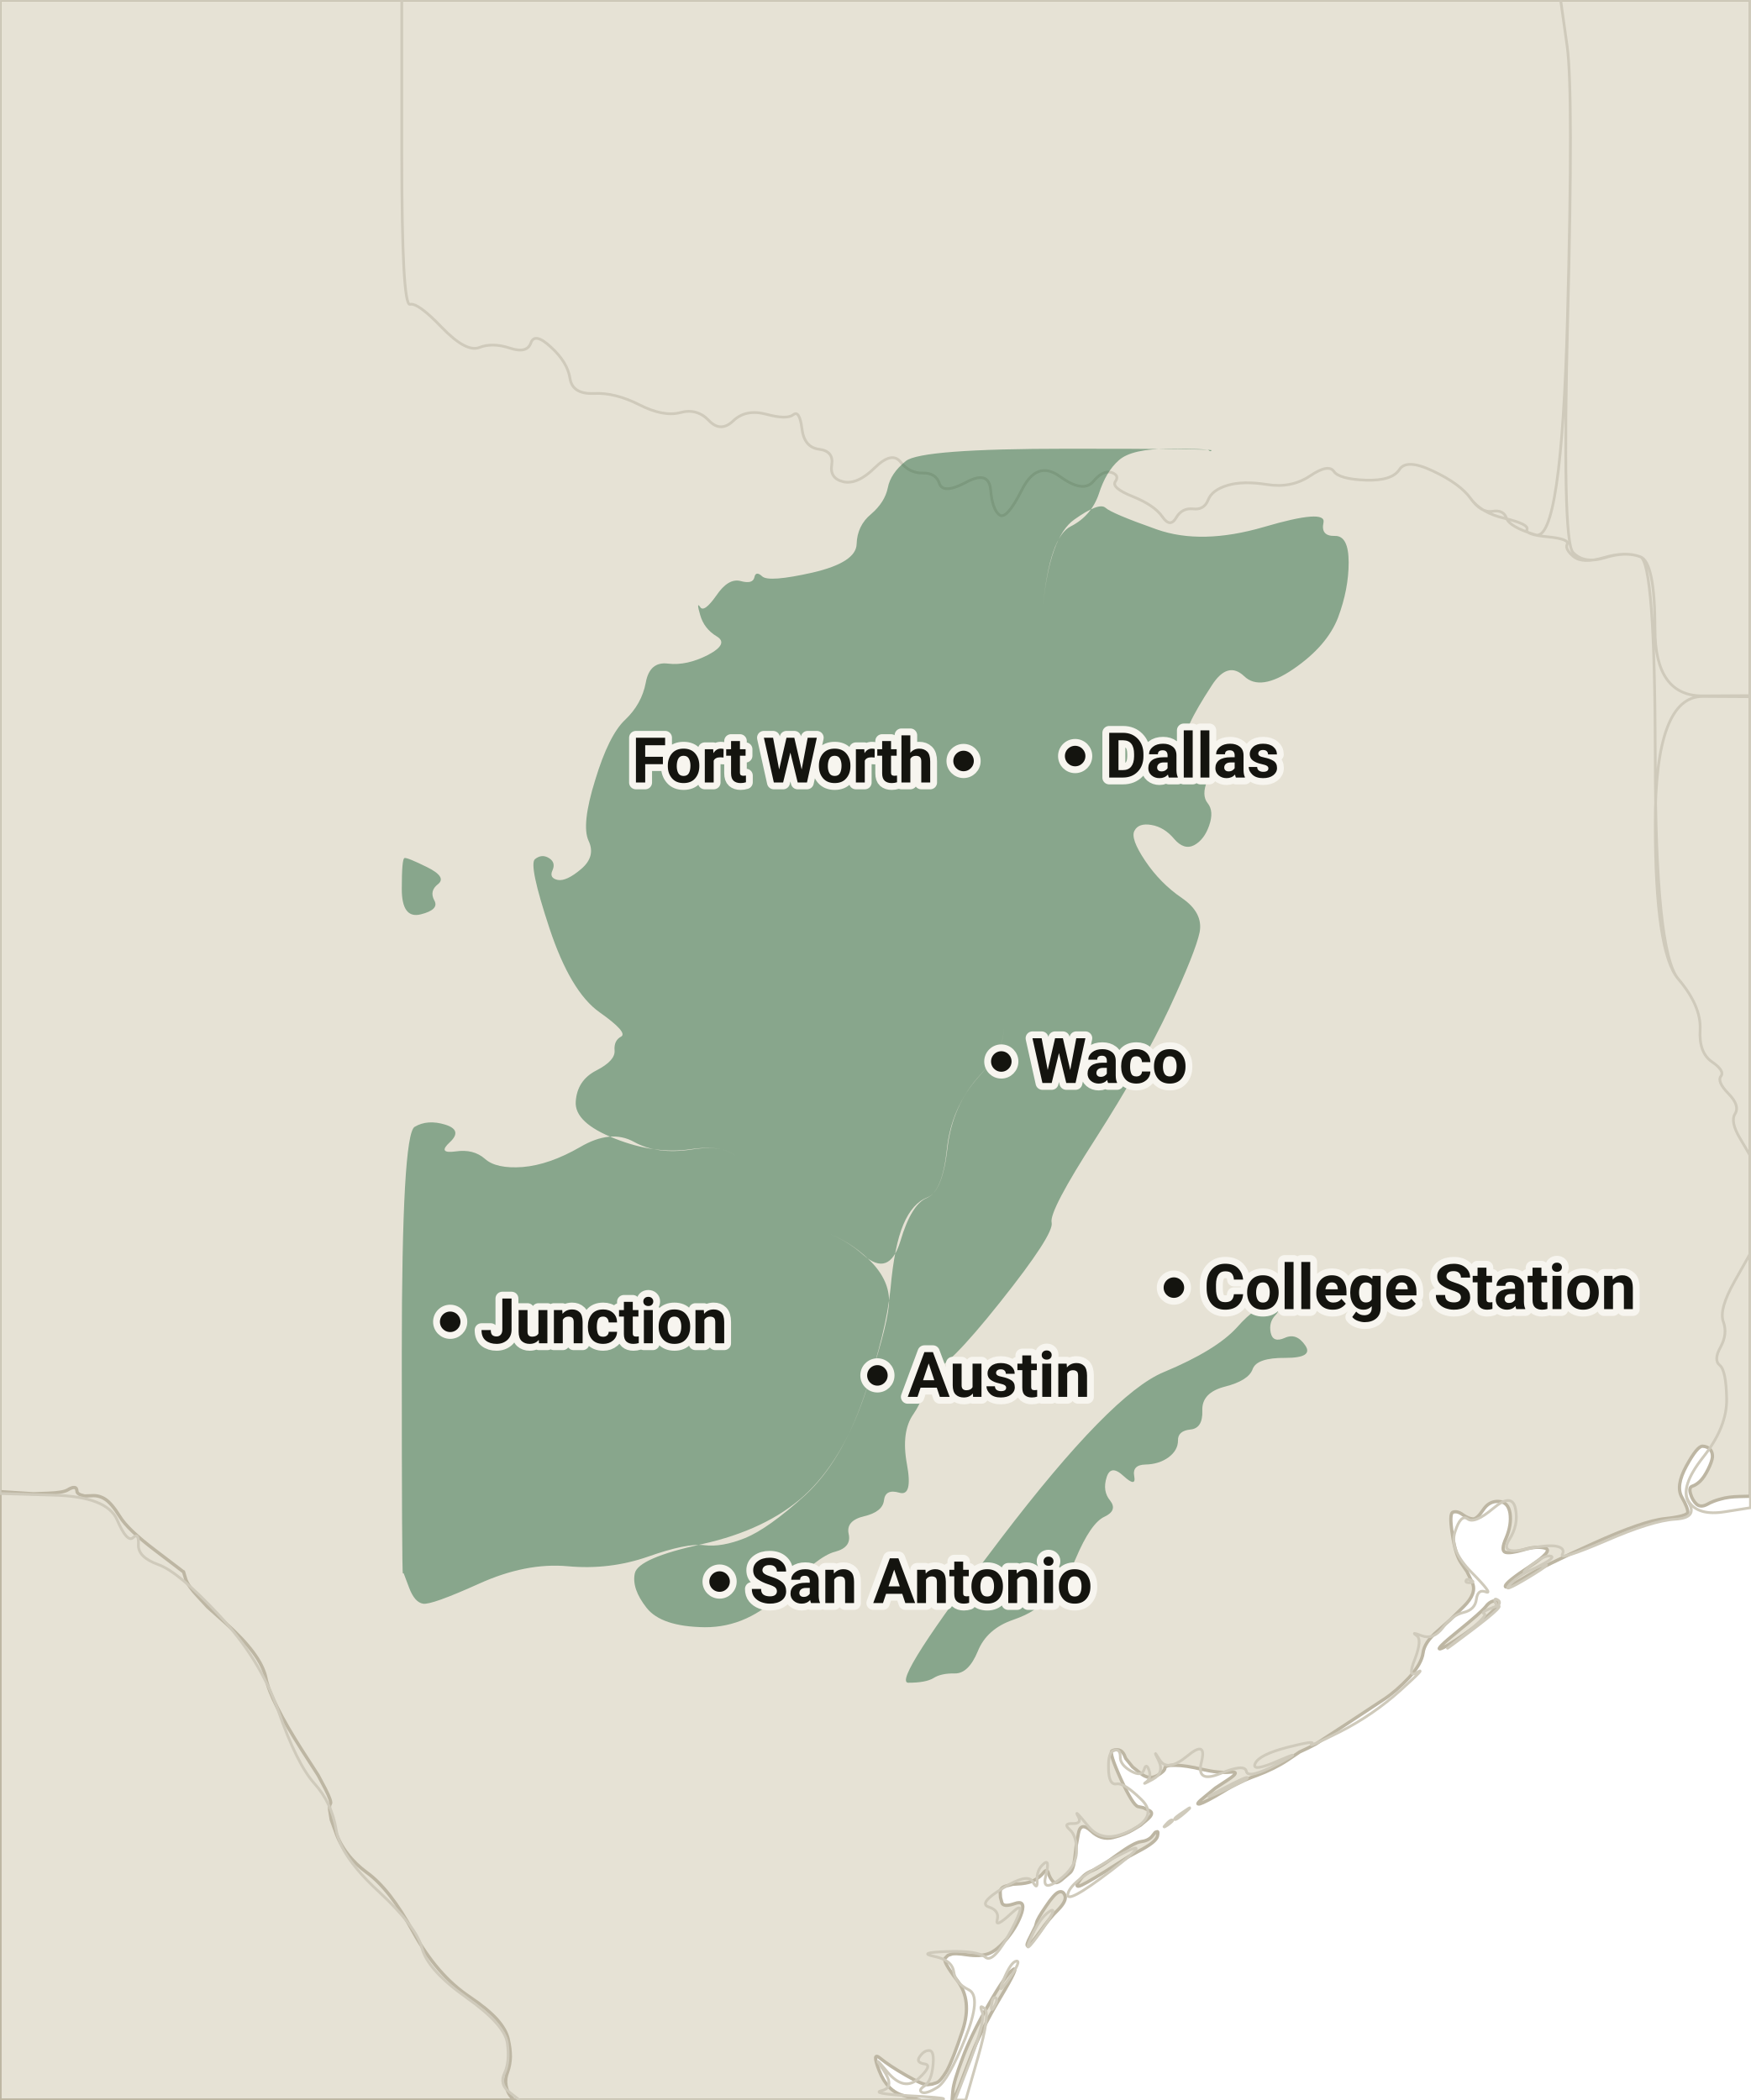
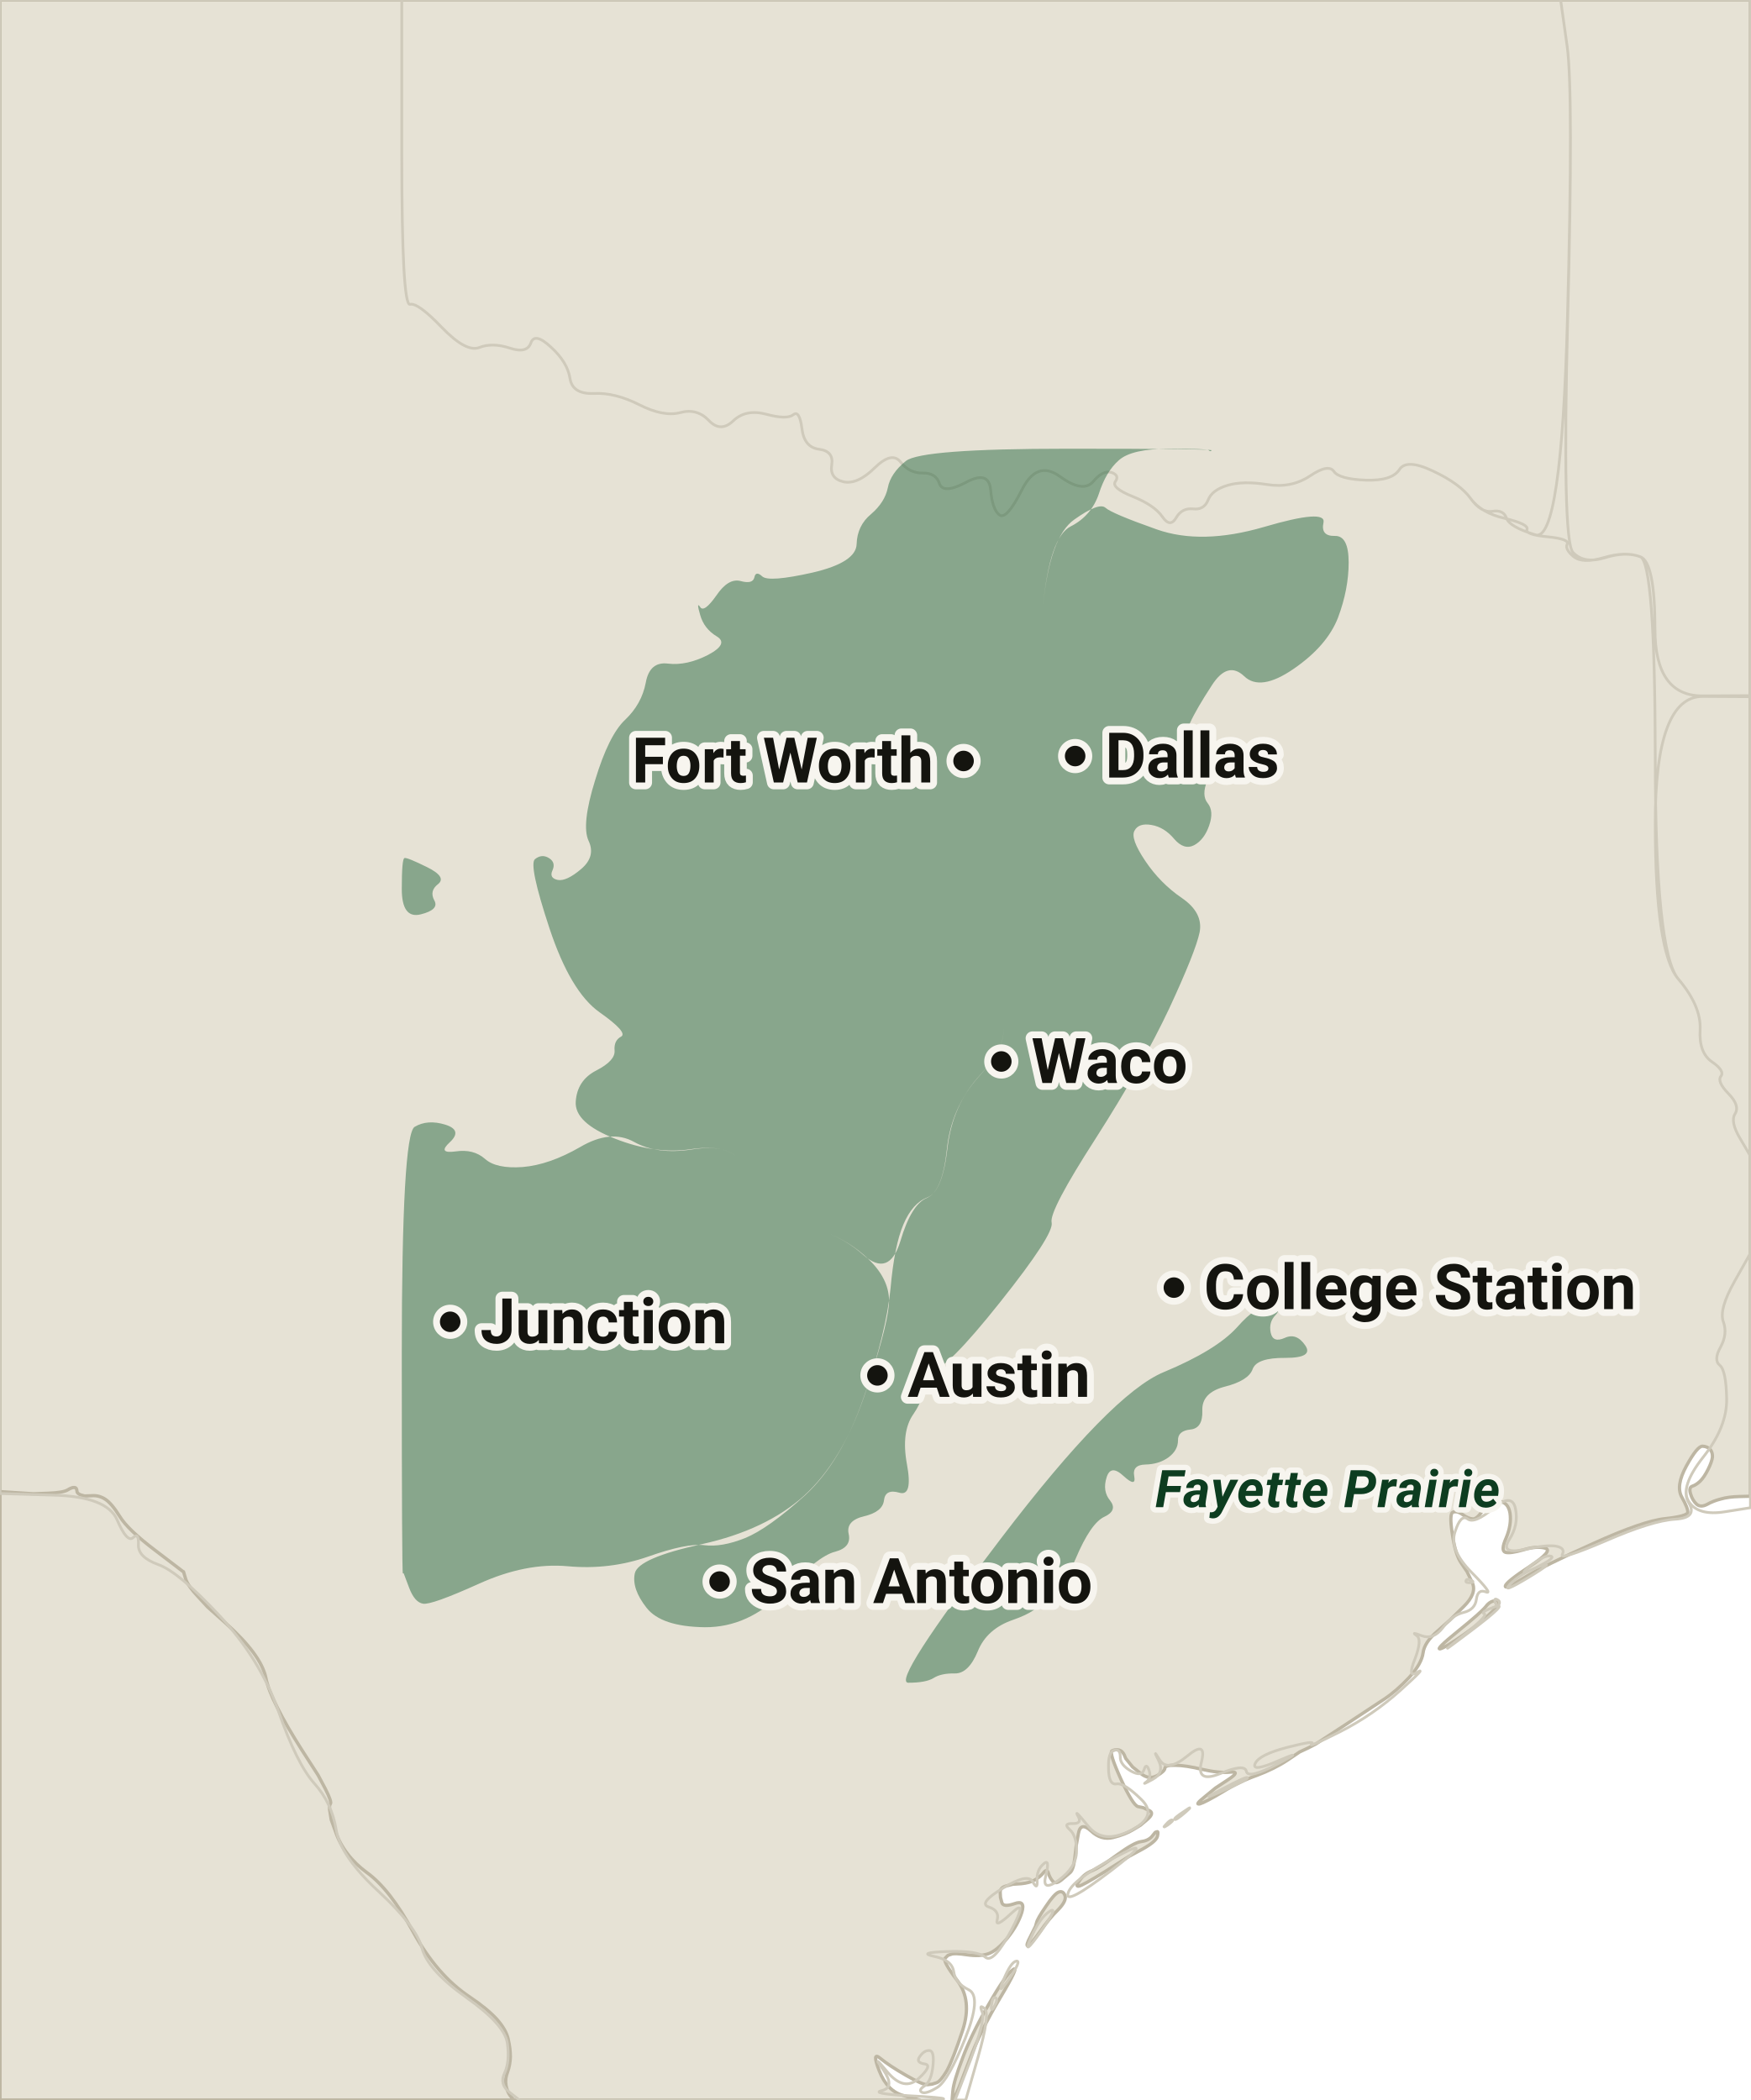
<svg xmlns="http://www.w3.org/2000/svg" viewBox="0 0 640 768" width="640" height="768" role="img">
  <style>
  .land { fill: #e6e2d5; stroke: #bdb6a3; stroke-width: 1.2; stroke-linejoin: round; }
  .admin { fill: none; stroke: #cfcabb; stroke-width: 1; stroke-linejoin: round; }
  /* **No stroke, on purpose.** A region is often a dozen Level III ecoregions,
     drawn as one path with a subpath each, so any stroke outlines every
     *internal* seam as boldly as the region's own edge — the Mid-Atlantic, at
     fifteen of them, read as a shattered windscreen. And those seams answer no
     question a reader has: the caption already names the ecoregions in words,
     and which of them a garden sits in changes nothing about what to plant. The
     region is one shape, so it is drawn as one shape. Because every ring is a
     subpath of a single path, fill-opacity composites once for the whole
     union - touching polygons leave no seam at all. */
  .cover { fill: #175e33; fill-opacity: 0.45; }
  .cover-box { fill: #175e33; fill-opacity: 0.26; stroke: #0d3d20; stroke-width: 2;
               stroke-dasharray: 9 7; stroke-linejoin: round; }
  .pin { fill: #14140f; stroke: #f7f5ef; stroke-width: 2.5; }
  .pin-label { font: 600 23px system-ui, -apple-system, "Segoe UI", Roboto, sans-serif;
               fill: #14140f; stroke: #f7f5ef; stroke-width: 5; paint-order: stroke;
               stroke-linejoin: round; dominant-baseline: central; }
+   /* A part of the region, not a town: italic, in the region's own green and
+      with no dot, so it can't be read as one more city on the map. */
+   .area-label { font: italic 600 19px system-ui, -apple-system, "Segoe UI", Roboto, sans-serif;
+                 fill: #0d3d20; stroke: #f7f5ef; stroke-width: 4; paint-order: stroke;
+                 stroke-linejoin: round; dominant-baseline: central; letter-spacing: 0.4px; }
  @media (prefers-color-scheme: dark) {
    .land { fill: #2e3325; stroke: #545d43; }
    .admin { stroke: #434b36; }
    .cover { fill: #7ec894; fill-opacity: 0.42; }
    .cover-box { fill: #7ec894; fill-opacity: 0.22; stroke: #b9e6c6; }
    .pin { fill: #f2f1e8; stroke: #14160f; }
    .pin-label { fill: #f2f1e8; stroke: #14160f; }
+     .area-label { fill: #b9e6c6; stroke: #14160f; }
  }
</style>
  <path class="land" fill-rule="evenodd" d="M320 0L640 0L640 273.6L640 547.2L636 547.3Q631.9 547.4 629.2 548.2Q626.4 548.9 624.1 550.2Q621.8 551.4 620.3 550.1Q618.8 548.7 618.1 546.3Q617.4 543.9 618.8 543.5Q620.1 543.1 621.6 541.7Q623.1 540.2 624.5 537.4Q625.9 534.6 626.1 532.9Q626.2 531.2 625.3 530.1Q624.3 529 622.5 528.9Q620.6 528.8 616.6 536.1Q612.6 543.4 614.9 547.5Q617.2 551.6 617.1 553.1Q616.9 554.5 608.8 555.4Q600.8 556.2 582.5 564.5Q564.2 572.7 557.1 577.1Q550 581.5 550.4 580Q550.7 578.5 559.4 572.8Q568 567.1 565 566.2Q561.9 565.3 557 566.8Q552.1 568.2 550.4 567.7Q548.6 567.1 550.7 562.4Q552.7 557.6 552.1 553.4Q551.4 549.2 547.9 549.1Q544.4 548.9 542.2 552.3Q540 555.6 538.5 555.5Q536.9 555.4 534.9 554Q532.9 552.5 531.3 553Q529.8 553.4 531 561Q532.1 568.6 534.3 571.7L536.4 574.8L538.3 578.8Q540.1 582.7 535.1 587.6L530.1 592.5L525.5 596.6Q520.8 600.6 520.3 604.5Q519.8 608.4 515.2 613.5Q510.5 618.5 506.1 621.4L501.7 624.3L491.4 631.1L481.1 637.8L478.2 639.3L475.2 640.7L470.6 643.8Q465.9 646.9 459.5 649.3Q453 651.6 446.9 655.4Q440.7 659.1 438.7 659.7Q436.6 660.2 440.5 657.1L444.4 653.9L449.1 650.8Q453.8 647.7 449.8 648.1Q445.8 648.5 439.6 647.1Q433.4 645.6 429.7 645.6Q425.9 645.5 425.9 646.7Q425.8 647.8 423 649.4Q420.1 651 417.1 648.6L414.1 646.2L412.9 644.7L411.6 643.1L411 641.7Q410.3 640.3 409.1 640Q407.8 639.7 406.6 640.3Q405.4 640.9 409.8 650.6Q414.2 660.2 416.1 660.7L418 661.1L420.1 662.1Q422.2 663 419.6 665.3L417 667.5L414.2 669.2Q411.4 670.9 407 672Q402.6 673.1 398.9 669.6Q395.1 666.1 394.3 670.5L393.5 674.9L393 679.3Q392.5 683.7 391.3 684.8L390 685.9L388 687.6Q386 689.2 384.9 688Q383.8 686.7 383.3 685Q382.8 683.3 381.6 684.8Q380.3 686.4 378.4 687.5Q376.5 688.6 373.4 688.9L370.3 689.1L368 689.7Q365.6 690.3 365.7 692.1L365.8 693.9L366.3 695.8Q366.8 697.6 370.9 696.2Q375 694.7 373.6 699.4Q372.1 704.1 368.3 708.8Q364.5 713.4 361.4 714.5Q358.3 715.6 353.6 714.9Q348.9 714.2 347.8 714.7L346.6 715.1L345.6 716.1Q344.5 717.1 350 724.3Q355.5 731.5 352 742.4Q348.4 753.3 346.2 757.3Q343.9 761.2 342.4 761.7L340.8 762.2L339.1 762.4Q337.4 762.5 331.3 759Q325.2 755.5 321.9 752.8Q318.6 750 321.5 757.4Q324.4 764.8 330.4 766.4L336.3 768L262.1 768L187.8 768L186.6 766.5Q185.4 764.9 185 762.6Q184.6 760.2 185.6 757.7Q186.5 755.2 186.6 752.2Q186.6 749.2 185.8 745.7Q185 742.2 181.6 738.4Q178.1 734.6 172 730.5Q165.8 726.4 160.6 720.4Q155.4 714.4 151.1 706.6Q146.8 698.7 142.6 693.3Q138.3 687.8 134.1 684.8Q129.9 681.7 127.1 678Q124.2 674.3 122.7 669.9L121.1 665.5L120.7 663Q120.2 660.4 120.8 659.7Q121.4 659 118.9 654.1L116.3 649.2L110.5 640.2Q104.7 631.1 101.4 624.5Q98 617.8 97.2 613.6Q96.3 609.3 92.6 604.3Q88.9 599.3 82.4 593.5L75.9 587.7L72.4 583.9Q68.8 580.1 67.9 577.5L67.1 574.8L67.1 574.8L67 574.8L56.9 567.1Q46.7 559.4 43.8 554.6Q40.8 549.8 38.5 548.3Q36.2 546.8 33.6 547L30.9 547.1L29.5 546.7Q28.1 546.2 28.1 545.1Q28 544 27.2 544Q26.3 543.9 24.7 544.9Q23 545.9 17.6 546.1L12.2 546.3L6.1 545.9L0 545.5L0 272.8L0 0L320 0ZM380.2 706.5Q376.6 711.5 375.8 711.6Q374.9 711.7 376.8 708.1L378.6 704.5L379 703.1Q379.3 701.7 382.4 697.2Q385.4 692.7 387 692Q388.7 691.3 389.4 693.3Q390 695.2 386.9 698.4Q383.7 701.5 380.2 706.5ZM404.3 684.3Q395.8 689.6 394.4 689.8Q393 690 394.8 687.6Q396.5 685.2 399.4 684.1Q402.2 682.9 408.5 678.3Q414.7 673.8 417.2 673.5Q419.7 673.2 421.1 671.7L422.4 670.1L423 669.9Q423.6 669.6 423.2 671.5Q422.8 673.4 417.8 676.2L412.8 678.9L404.3 684.3ZM354.5 753.3L350.5 763.7L349.5 765.9L348.4 768L348.3 768L348.1 768L348.4 764.6Q348.7 761.2 351.9 752.8Q355 744.3 361.4 733.2Q367.7 722.1 370.4 720.3Q373 718.4 365.7 730.6Q358.4 742.8 354.5 753.3ZM535.2 597.8Q528.5 602.5 526.6 603Q524.6 603.4 533 596.6Q541.4 589.8 543.2 587.6Q544.9 585.3 547.2 585.4Q549.4 585.5 545.7 589.3Q541.9 593.1 535.2 597.8ZM93.9 768L0 768L0 656.8L0 545.5L6.1 545.9L12.2 546.3L17.6 546.1Q23 545.9 24.7 544.9Q26.3 543.9 27.2 544Q28 544 28.1 545.1Q28.1 546.2 29.5 546.7L30.9 547.1L33.6 547Q36.2 546.8 38.5 548.3Q40.8 549.8 43.8 554.6Q46.7 559.4 56.9 567.1L67 574.8L67.1 574.8L67.1 574.8L67.9 577.5Q68.8 580.1 72.4 583.9L75.9 587.7L82.4 593.5Q88.9 599.3 92.6 604.3Q96.3 609.3 97.2 613.6Q98 617.8 101.4 624.5Q104.7 631.1 110.5 640.2L116.3 649.2L118.9 654.1Q121.4 659 120.8 659.7Q120.2 660.4 120.7 663L121.1 665.5L122.7 669.9Q124.2 674.3 127.1 678Q129.9 681.7 134.1 684.8Q138.3 687.8 142.6 693.3Q146.8 698.7 151.1 706.6Q155.4 714.4 160.6 720.4Q165.8 726.4 172 730.5Q178.1 734.6 181.6 738.4Q185 742.2 185.8 745.7Q186.6 749.2 186.6 752.2Q186.5 755.2 185.6 757.7Q184.6 760.2 185 762.6Q185.4 764.9 186.6 766.5L187.8 768L93.9 768Z" />
  <path class="admin" d="M640 127.2L640 0L605.3 0L570.6 0L573 17Q575.3 33.9 573.2 115.8Q571.1 197.6 575.1 202Q579.1 206.3 586.7 204Q594.3 201.6 599.7 203.6Q605.1 205.5 605.1 230.1Q605.1 254.6 622.6 254.5L640 254.4L640 127.2ZM640 403.1L640 254.8L622.6 254.7Q605.1 254.6 605.2 301.4Q605.2 348.1 613.6 358Q622 367.9 621.6 376.5Q621.1 385 625.9 388.3Q630.7 391.6 629.2 393.6Q627.7 395.6 632 400Q636.2 404.3 634.4 407.3Q632.5 410.2 636.3 416.5L640 422.8L640 440.6L640 458.3L634.2 468.6Q628.4 478.9 630.1 483.4Q631.7 487.8 629.1 492.6Q626.4 497.4 628.8 499.3Q631.1 501.2 631.3 511.5Q631.5 521.8 622.8 532.8Q614 543.9 617.5 549.2Q620.9 554.4 630.5 552.9L640 551.4L640 403.1ZM358.8 0L146.9 0L146.9 56Q146.9 111.9 149.9 111.3Q152.8 110.6 161.6 119.8Q170.4 128.9 175.2 127.1Q180 125.2 186.4 127.3Q192.7 129.4 194.1 125.4Q195.5 121.4 201.5 127Q207.5 132.5 208.4 138.4Q209.3 144.2 217.1 143.9Q224.8 143.5 233.7 148Q242.5 152.5 248.7 150.9Q254.8 149.2 259.2 153.8Q263.5 158.3 268.1 153.9Q272.7 149.5 280.2 151.5Q287.6 153.5 290 151.7Q292.3 149.8 293.2 156.7Q294 163.6 299.5 164.3Q304.9 165 304.1 170Q303.3 175 308.4 176.2Q313.5 177.3 319.8 171.1Q326.1 164.9 329.3 169Q332.5 173.1 337.4 173Q342.2 172.9 343.5 176.9Q344.9 180.8 353.2 176.4Q361.5 171.9 362.2 179.1Q362.8 186.3 365.4 188.3Q368 190.3 373.6 179.2Q379.1 168.1 387.6 174.3Q396 180.4 399.7 176.1Q403.3 171.8 406.4 172.8Q409.4 173.8 407.8 176.1Q406.2 178.4 414.2 181.6Q422.1 184.8 425 189Q427.8 193.1 430 189.4Q432.1 185.7 436.2 186.1Q440.2 186.6 441.7 182.9Q443.1 179.2 448.8 177.5Q454.4 175.8 463.3 177.2Q472.1 178.6 478.9 174.1Q485.7 169.5 487.7 172.4Q489.6 175.2 499.3 175.6Q508.9 175.9 511.6 171.8Q514.2 167.6 524 172.3Q533.8 176.9 537.7 182.3Q541.5 187.6 545.6 187Q549.7 186.3 550.8 189.5Q551.9 192.7 561.4 195.6Q570.9 198.5 573.1 116.2Q575.3 33.9 573 17L570.6 0L358.8 0ZM360 734.6Q357.8 732.7 359.1 735.8Q360.3 738.9 354.8 753.5L349.2 768L351.2 768L353.1 768L357.6 752.3Q362.1 736.5 360 734.6ZM364 730.6Q362.9 730.1 362.5 733.2Q362.2 736.3 363.6 733.7Q365 731.1 364 730.6ZM368.9 723.8Q373.6 716.9 371.6 717.2Q369.6 717.5 366.9 724.1Q364.2 730.6 368.9 723.8ZM380.4 706.6Q387.3 696.8 383.8 699Q380.2 701.2 376.9 708.8Q373.5 716.3 380.4 706.6ZM406.4 684Q423.7 670.7 407.8 679.2Q391.8 687.6 390.5 692.4Q389.1 697.2 406.4 684ZM427 667.4Q429.3 665.7 428.6 665.6Q427.9 665.4 426.3 667.2Q424.6 669 427 667.4ZM433.4 662.8Q436.9 659.7 433 662.4Q429 665 429.5 665.4Q429.9 665.8 433.4 662.8ZM456.1 650.2Q456.4 649.2 446.8 654.3Q437.2 659.3 446.5 655.2Q455.8 651.1 456.1 650.2ZM537.6 596.6Q552.2 585.6 546.6 587.6Q541 589.6 542.7 590.2Q544.3 590.8 533.7 599.2Q523 607.6 537.6 596.6ZM547.4 585Q546.1 584.3 546.7 586.1Q547.3 587.8 548 586.8Q548.7 585.7 547.4 585ZM559 576.8Q569.6 570.4 562.8 572.9Q556 575.4 552.2 579.3Q548.4 583.2 559 576.8ZM567 569.1Q564.8 568.5 559.5 572.7Q554.1 576.9 561.6 573.3Q569.1 569.6 567 569.1ZM73.5 0L0 0L0 273.1L0 546.2L19.6 546.8Q39.1 547.3 42.8 555.8Q46.5 564.4 48.7 562.3Q50.8 560.3 50.6 564.9Q50.4 569.5 57.9 572.2Q65.4 574.9 80.2 590.8Q95 606.6 101.8 625.8Q108.5 645 114.9 652.2Q121.3 659.3 122.9 669.1Q124.5 678.9 138.4 691.7Q152.2 704.5 154.3 712.5Q156.4 720.5 170.5 730.5Q184.5 740.4 185.5 747.2Q186.4 754 184.5 758.1Q182.5 762.2 186.2 765.1L189.9 768L267.4 768L344.8 768L345 767.6Q345.2 767.1 331.5 766.4Q317.9 765.6 322.6 764.5Q327.3 763.3 322.9 756.9Q318.4 750.5 324.5 757.8Q330.6 765 335.9 760.1Q341.2 755.2 338 754.8Q334.7 754.3 336.3 752.1Q337.9 749.8 339.8 749.9Q341.7 750 341.1 755.6Q340.5 761.1 338.1 762.8Q335.6 764.4 337.1 765.2Q338.6 765.9 342.7 763.4Q346.7 760.9 352.9 745.5Q359 730.1 354.2 727.7Q349.3 725.3 348.7 721.1Q348.1 716.8 341.6 715.5Q335 714.1 346.2 713.7Q357.4 713.3 360.3 715.8Q363.2 718.2 369.7 706Q376.1 693.8 369.9 699.6Q363.7 705.4 364.6 702.1Q365.5 698.7 361.5 697.4Q357.5 696.1 366.7 690.5Q375.8 684.9 377.6 688.2Q379.4 691.5 379.2 687.8Q378.9 684 381.5 681.7Q384 679.4 382.4 685.8Q380.7 692.2 387.1 687.6Q393.5 682.9 393.6 677.2Q393.7 671.4 391.1 669.1Q388.5 666.8 392.2 666.9Q395.8 667 394.1 664.1Q392.4 661.1 397.9 667.9Q403.3 674.6 413.5 669.4Q423.6 664.2 417.3 658.1Q411 651.9 408.2 652.4Q405.4 652.9 405.3 646.8Q405.1 640.6 407.4 640.1Q409.6 639.5 409.6 642.5Q409.5 645.4 413.5 647.7Q417.4 649.9 418.3 647.2Q419.1 644.5 420.1 647.4Q421.1 650.2 419.1 651.7Q417.1 653.1 421.5 650.7Q425.9 648.3 423.5 643.6Q421.1 638.9 424 643.6Q426.8 648.2 434.1 642.2Q441.3 636.2 439.3 644.3Q437.2 652.3 446.2 648.6Q455.1 644.9 455.7 647.8Q456.3 650.8 467.1 645.1Q477.9 639.4 467.7 643.8Q457.5 648.3 458.9 645Q460.3 641.7 470.8 639Q481.3 636.3 479.6 637.8Q477.9 639.4 490 633.3Q502 627.2 512 618.2Q522 609.2 518.2 611.6Q514.4 614 517.3 606.8Q520.1 599.5 517.9 598.1Q515.6 596.6 519.8 598.2Q524 599.8 527.5 595.3Q530.9 590.7 535.1 589.7Q539.3 588.7 539.8 584.9Q540.3 581 543.3 582.2Q546.2 583.3 538 575Q529.8 566.7 532 560.2Q534.1 553.6 536.6 555.5Q539.1 557.4 546 551.6Q552.9 545.8 554.1 551.8Q555.3 557.7 551.8 563.1Q548.4 568.5 557.1 566.7Q565.8 564.8 569.1 565.5Q572.4 566.2 571.2 568.5Q570 570.8 587.1 563.5Q604.1 556.1 612.5 555.6Q620.8 555.1 617.4 549.5Q614 543.9 622.8 532.8Q631.5 521.8 631.3 511.5Q631.1 501.2 628.8 499.3Q626.4 497.4 629.1 492.6Q631.7 487.8 630.1 483.4Q628.4 478.9 634.2 468.6L640 458.3L640 440.6L640 422.8L636.3 416.5Q632.5 410.2 634.4 407.3Q636.2 404.3 632 400Q627.7 395.6 629.2 393.6Q630.7 391.6 625.9 388.3Q621.1 385 621.6 376.5Q622 367.9 613.6 358Q605.2 348.1 605.2 276.8Q605.1 205.5 599.7 203.6Q594.3 201.6 586.5 203.9Q578.7 206.2 575.4 203.6Q572.1 200.9 573 199Q573.9 197.1 565.7 196.3Q557.5 195.5 558.3 193.6Q559 191.7 550.3 189.6Q541.5 187.6 537.7 182.3Q533.8 176.9 524 172.3Q514.2 167.6 511.6 171.8Q508.9 175.9 499.3 175.6Q489.6 175.2 487.7 172.4Q485.7 169.5 478.9 174.1Q472.1 178.6 463.3 177.2Q454.4 175.8 448.8 177.5Q443.1 179.2 441.7 182.9Q440.2 186.6 436.2 186.1Q432.1 185.7 430 189.4Q427.8 193.1 425 189Q422.1 184.8 414.2 181.6Q406.2 178.4 407.8 176.1Q409.4 173.8 406.4 172.8Q403.3 171.8 399.7 176.1Q396 180.4 387.6 174.3Q379.1 168.1 373.6 179.2Q368 190.3 365.4 188.3Q362.8 186.3 362.2 179.1Q361.5 171.9 353.2 176.4Q344.9 180.8 343.5 176.9Q342.2 172.9 337.4 173Q332.5 173.1 329.3 169Q326.1 164.9 319.8 171.1Q313.5 177.3 308.4 176.2Q303.3 175 304.1 170Q304.9 165 299.5 164.3Q294 163.6 293.2 156.7Q292.3 149.8 290 151.7Q287.6 153.5 280.2 151.5Q272.7 149.5 268.1 153.9Q263.5 158.3 259.2 153.8Q254.8 149.2 248.7 150.9Q242.5 152.5 233.7 148Q224.8 143.5 217.1 143.9Q209.3 144.2 208.4 138.4Q207.5 132.5 201.5 127Q195.5 121.4 194.1 125.4Q192.7 129.4 186.4 127.3Q180 125.2 175.2 127.1Q170.4 128.9 161.6 119.8Q152.8 110.6 149.9 111.3Q146.9 111.9 146.9 56L146.9 0L73.5 0ZM536 578.1Q536.2 577.2 537.8 577.9Q539.4 578.6 537.6 578.8Q535.7 578.9 536 578.1Z" />
  <path class="cover" fill-rule="evenodd" d="M390.2 164.1Q336.8 164.1 331.2 168.6Q325.6 173.1 324.6 178.4Q323.5 183.7 318.5 188Q313.4 192.2 313.2 199Q313 205.7 297.1 209.4Q281.1 213 278.7 210.8Q276.3 208.6 275.8 211.2Q275.2 213.7 270.8 212.5Q266.3 211.3 261.9 217.8Q257.4 224.2 256 222Q254.5 219.8 256 224.9Q257.4 229.9 262 232.7Q266.6 235.4 258.9 239.5Q251.1 243.5 244.3 242.7Q237.5 241.8 236.1 249.7Q234.6 257.5 228.6 263.2Q222.6 268.8 217.6 285.3Q212.5 301.7 215.2 307.5Q217.9 313.2 212.5 317.8Q207.1 322.4 203.9 321.8Q200.7 321.1 202 318.3Q203.3 315.4 200.7 313.8Q198.1 312.2 195.6 314.2Q193.2 316.2 200.9 339.5Q208.6 362.7 219.2 370.2Q229.7 377.6 227.1 379.1Q224.4 380.5 224.7 384.2Q225 387.9 218 391.5Q211 395.1 210.5 402.9Q210 410.6 224.8 416.4Q239.5 422.2 252.4 420.3Q265.3 418.4 269.9 423.7Q274.4 428.9 277.4 437.8Q280.4 446.7 293.2 448.6Q306 450.4 315.6 458.9Q325.1 467.3 329.2 453.9Q333.2 440.4 338.9 438.1Q344.6 435.7 346.2 420.3Q347.8 404.9 358 393.6Q368.2 382.3 366.7 375.3Q365.2 368.3 366.9 364.1Q368.5 359.9 363.9 355Q359.2 350.2 358 338.6Q356.7 327 361.5 321.5Q366.4 316 361.5 311.5Q356.7 307 362.5 301.3Q368.2 295.6 367.9 291.1Q367.6 286.6 371.2 282Q374.7 277.3 372.7 270.6Q370.6 263.9 373.1 261Q375.5 258 374.4 254.3Q373.3 250.6 376 249.1Q378.7 247.6 381.3 222Q383.8 196.3 391.5 192.5Q399.1 188.6 401.8 180.5Q404.4 172.4 409.1 168.3Q413.8 164.1 427.7 164.1Q441.5 164.1 442 164.7Q442.5 165.3 443 164.7Q443.5 164.1 390.2 164.1ZM146.9 495.2Q146.9 575.4 147.3 575.4L147.6 575.4L149.6 580.7Q151.6 586 154.7 586.5Q157.8 587 175.1 579.2Q192.3 571.4 207.6 572.8Q222.8 574.2 236.9 569.3Q251 564.3 257.5 565.1Q263.9 565.9 272.4 562.5Q280.8 559.1 294.3 546.9Q307.7 534.6 315.9 510.7Q324.1 486.8 325 477.2Q325.8 467.5 315.9 459Q306 450.4 293.2 448.6Q280.4 446.7 277.4 437.8Q274.4 428.9 269.9 423.7Q265.3 418.4 252.8 420.4Q240.2 422.3 231.8 417.6Q223.3 412.9 212.1 419.5Q200.8 426 191.1 426.8Q181.4 427.5 177.3 423.8Q173.1 420.1 166.5 421.1Q159.8 422 164.5 417.7Q169.2 413.3 162.8 411.3Q156.3 409.3 151.6 412.1Q146.9 414.9 146.9 495.2ZM146.9 325.1Q146.9 336.1 153.8 334.4Q160.7 332.7 158.8 329.3Q156.9 325.8 160.2 323.3Q163.4 320.7 156.1 317.1Q148.8 313.5 147.9 313.8Q146.9 314 146.9 325.1ZM466.4 480.9Q469 478.2 464.4 477.6Q459.8 476.9 452.3 485.4Q444.7 493.8 425.5 501.8Q406.3 509.7 366 562.6Q325.7 615.4 332.1 615.4Q338.5 615.4 341.3 613.7Q344.1 611.9 349.1 612Q354.1 612.1 357.5 603.9Q360.8 595.7 370.4 592.4Q379.9 589.1 381.1 585.1Q382.3 581 385 582Q387.7 583 393.3 570Q398.8 557 403.8 554.7Q408.7 552.4 405.9 548.8Q403 545.3 404.6 540.3Q406.1 535.4 410.8 539.8Q415.5 544.1 414.7 539.9Q413.9 535.7 418.8 535.6Q423.7 535.5 427.2 533Q430.7 530.4 430.7 526.8Q430.6 523.3 435.2 522.8Q439.8 522.4 439.6 515.9Q439.3 509.3 447.9 507.1Q456.5 504.9 458 500.7Q459.5 496.5 470 496.6Q480.4 496.6 477.2 492Q474 487.3 469.7 489.3Q465.4 491.2 464.6 487.4Q463.8 483.5 466.4 480.9ZM422.9 193.6Q406.5 187.8 404.2 185.7Q401.8 183.6 392.8 190Q383.8 196.3 381.3 222Q378.7 247.6 376 249.1Q373.3 250.6 374.4 254.3Q375.5 258 373.1 261Q370.6 263.9 372.7 270.6Q374.7 277.3 371.2 282Q367.6 286.6 367.9 291.1Q368.2 295.6 362.5 301.3Q356.7 307 361.5 311.5Q366.4 316 361.5 321.5Q356.7 327 358 338.6Q359.2 350.2 363.9 355Q368.5 359.9 366.9 364.1Q365.2 368.3 366.7 375.3Q368.2 382.3 358.2 393.3Q348.2 404.2 346.4 420Q344.6 435.7 339.1 437.9Q333.6 440 330.3 447.8Q327 455.5 325.6 471.2Q324.1 486.8 316 510.6Q307.8 534.4 294 547Q280.1 559.5 256.7 564.7Q233.3 569.8 232.1 575.4Q230.9 581 236.4 588Q241.8 594.9 257.7 595.1Q273.6 595.2 286.4 582.1Q299.2 569 305.3 567.5Q311.4 565.9 310.3 561Q309.2 556.1 316 554.5Q322.7 552.9 323.2 548.7Q323.7 544.4 328.8 545.9Q333.8 547.4 331.6 535.5Q329.4 523.6 334 517.1Q338.5 510.5 337.2 505.7Q335.8 500.8 340.8 501.1Q345.7 501.3 365.6 476.3Q385.5 451.3 384.5 447.1Q383.5 442.9 400.7 416.2Q417.8 389.4 427.5 368.8Q437.1 348.1 438.6 341Q440 333.8 432.1 328.4Q424.2 323 418.7 314.8Q413.2 306.6 414.8 303.8Q416.3 300.9 421 301.7Q425.7 302.5 429.3 306.8Q432.9 311 436.6 309.1Q440.3 307.1 442.1 301.9Q443.9 296.7 441.6 293.8Q439.2 290.9 441.4 285.5Q443.5 280.2 438.2 274.7Q432.9 269.2 435.1 264.4Q437.3 259.5 443.1 250.6Q448.9 241.6 454.9 247.3Q460.8 253 473 244.6Q485.2 236.2 489.2 225.9Q493.1 215.5 493.1 205.7Q493.1 195.8 488 196Q482.8 196.1 483.9 191.1Q485 186 462.2 192.7Q439.3 199.4 422.9 193.6Z" />
  <circle class="pin" cx="393.1" cy="276.5" r="5" />
  <text class="pin-label" x="404.1" y="276.5" text-anchor="start">Dallas</text>
  <circle class="pin" cx="352.3" cy="278.3" r="5" />
  <text class="pin-label" x="341.3" y="278.3" text-anchor="end">Fort Worth</text>
  <circle class="pin" cx="366.1" cy="388.2" r="5" />
  <text class="pin-label" x="377.1" y="388.2" text-anchor="start">Waco</text>
  <circle class="pin" cx="164.6" cy="483.4" r="5" />
  <text class="pin-label" x="175.6" y="483.4" text-anchor="start">Junction</text>
  <circle class="pin" cx="320.8" cy="503" r="5" />
  <text class="pin-label" x="331.8" y="503" text-anchor="start">Austin</text>
  <circle class="pin" cx="429.2" cy="470.9" r="5" />
  <text class="pin-label" x="440.2" y="470.9" text-anchor="start">College Station</text>
  <circle class="pin" cx="263.1" cy="578.4" r="5" />
  <text class="pin-label" x="274.1" y="578.4" text-anchor="start">San Antonio</text>
+   <text class="area-label" x="485.4" y="544.7" text-anchor="middle">Fayette Prairie</text>
</svg>
